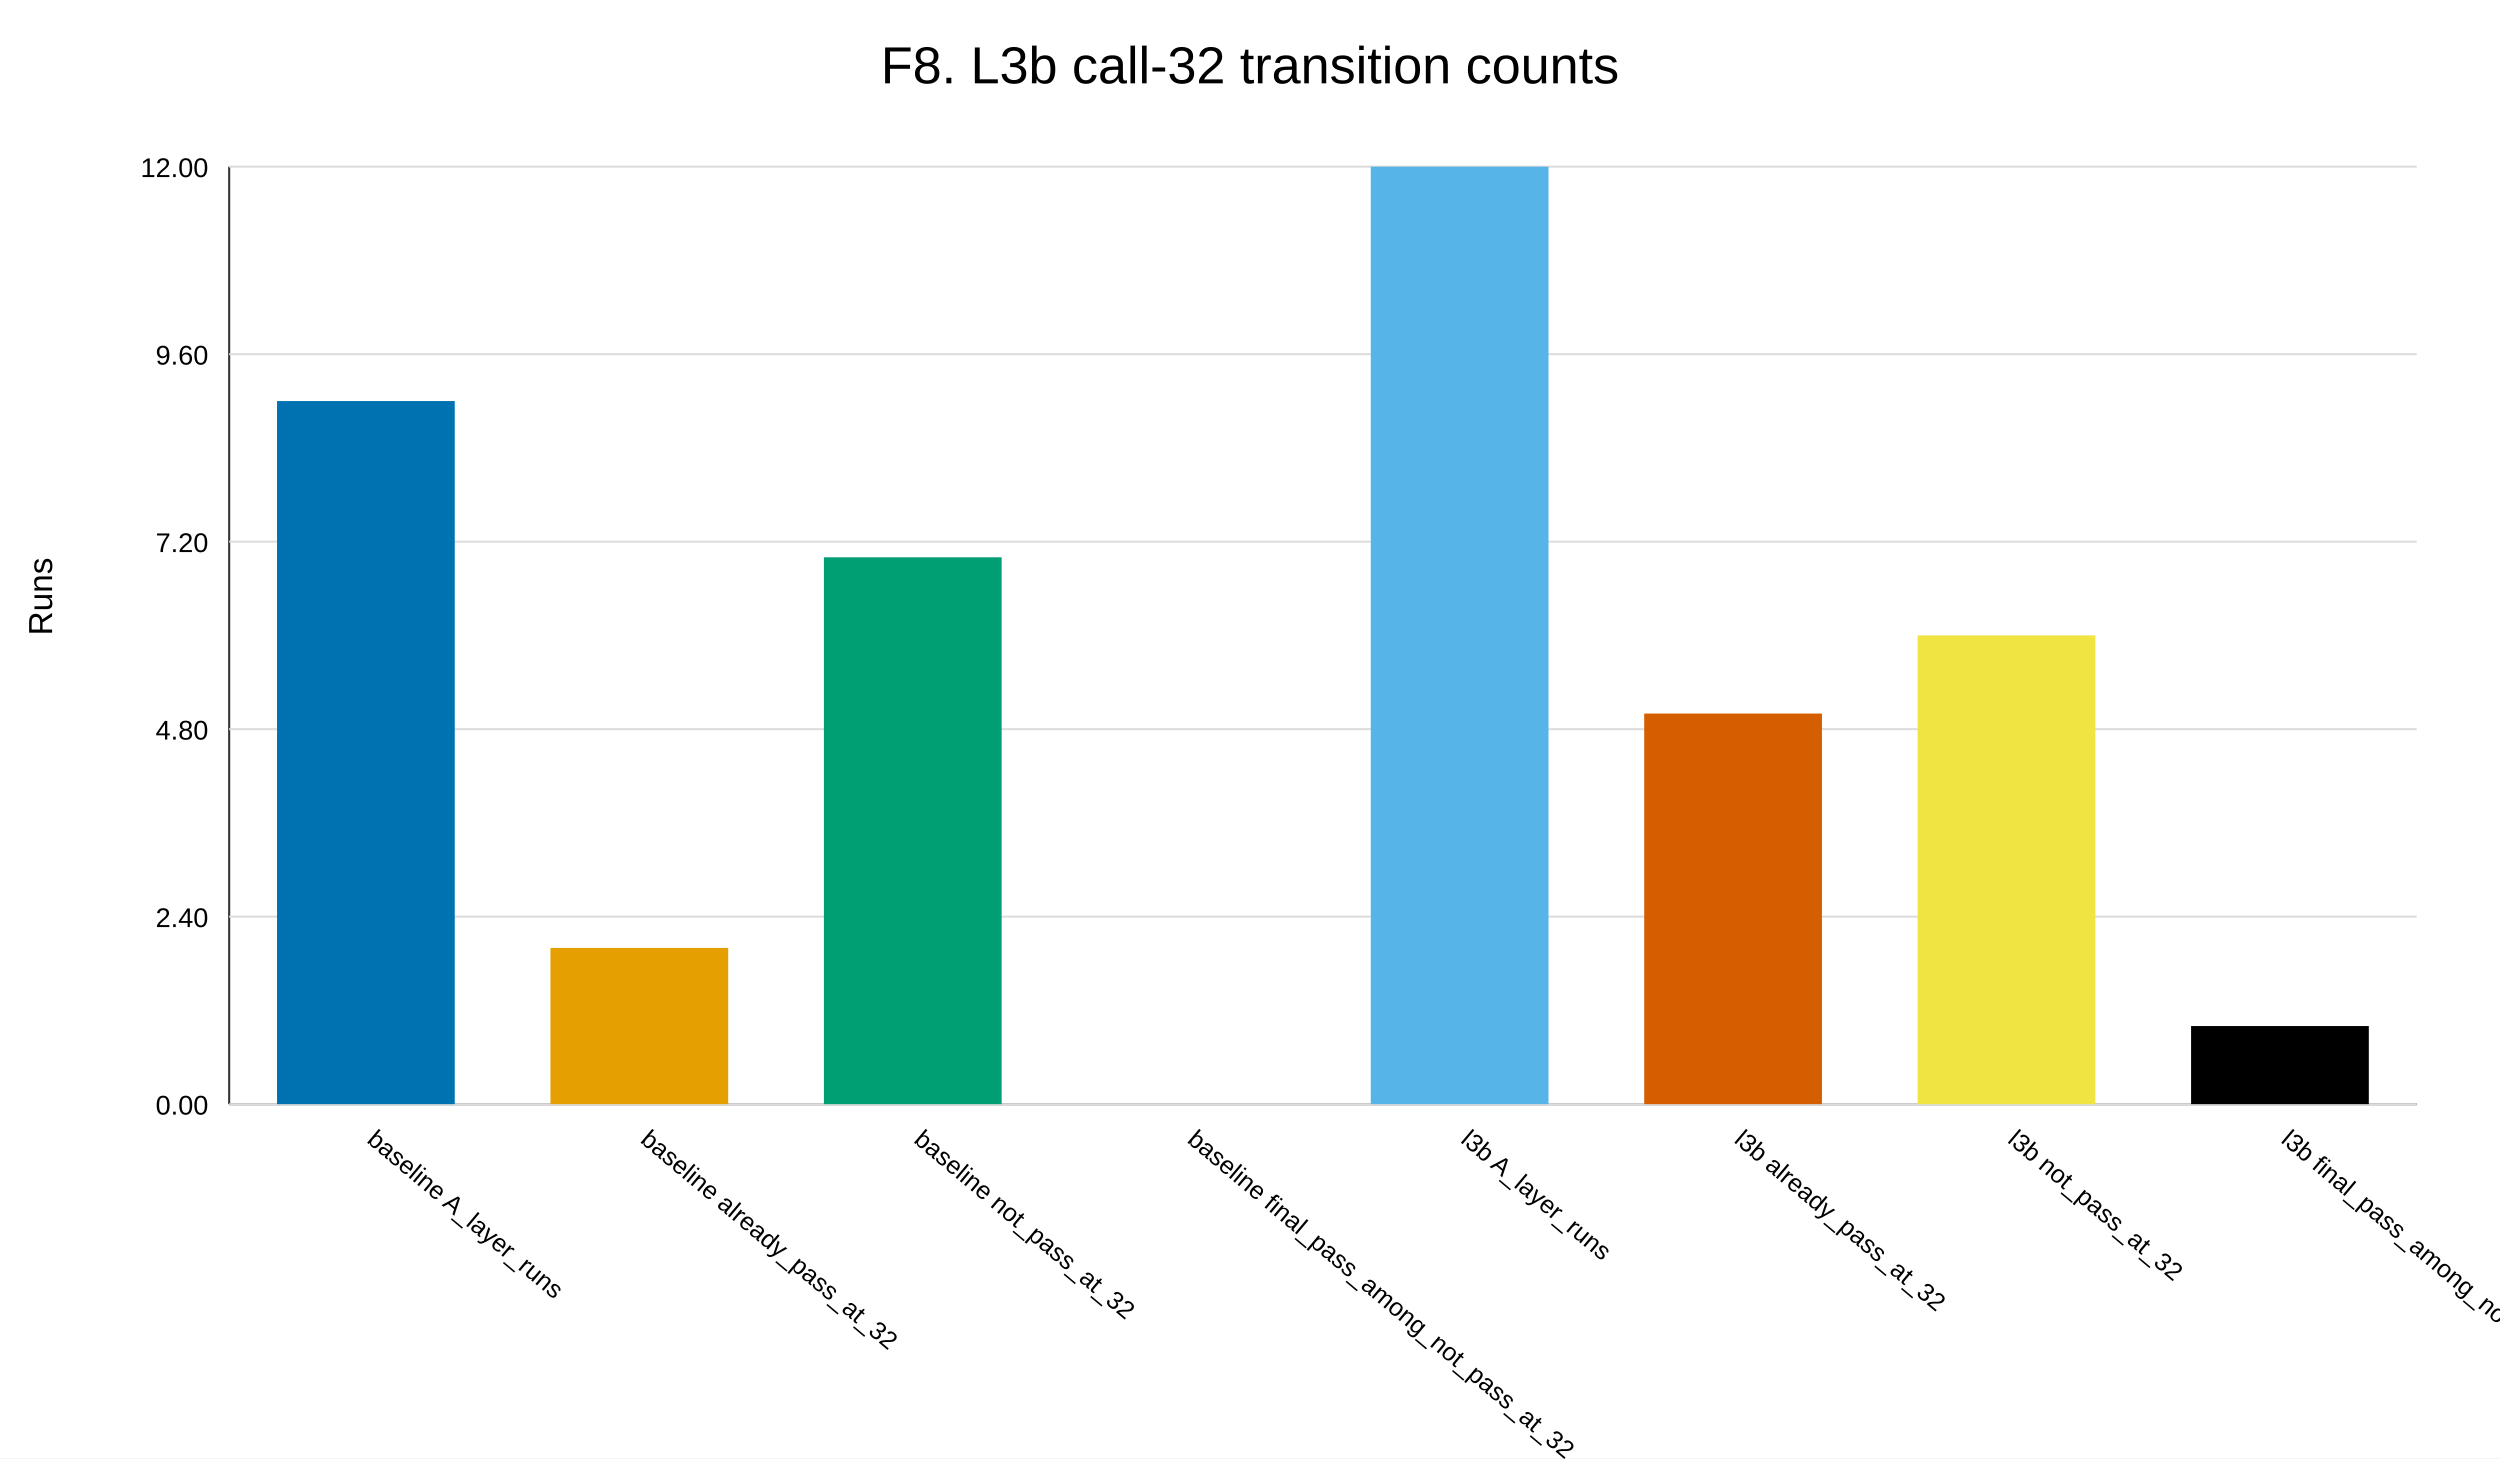
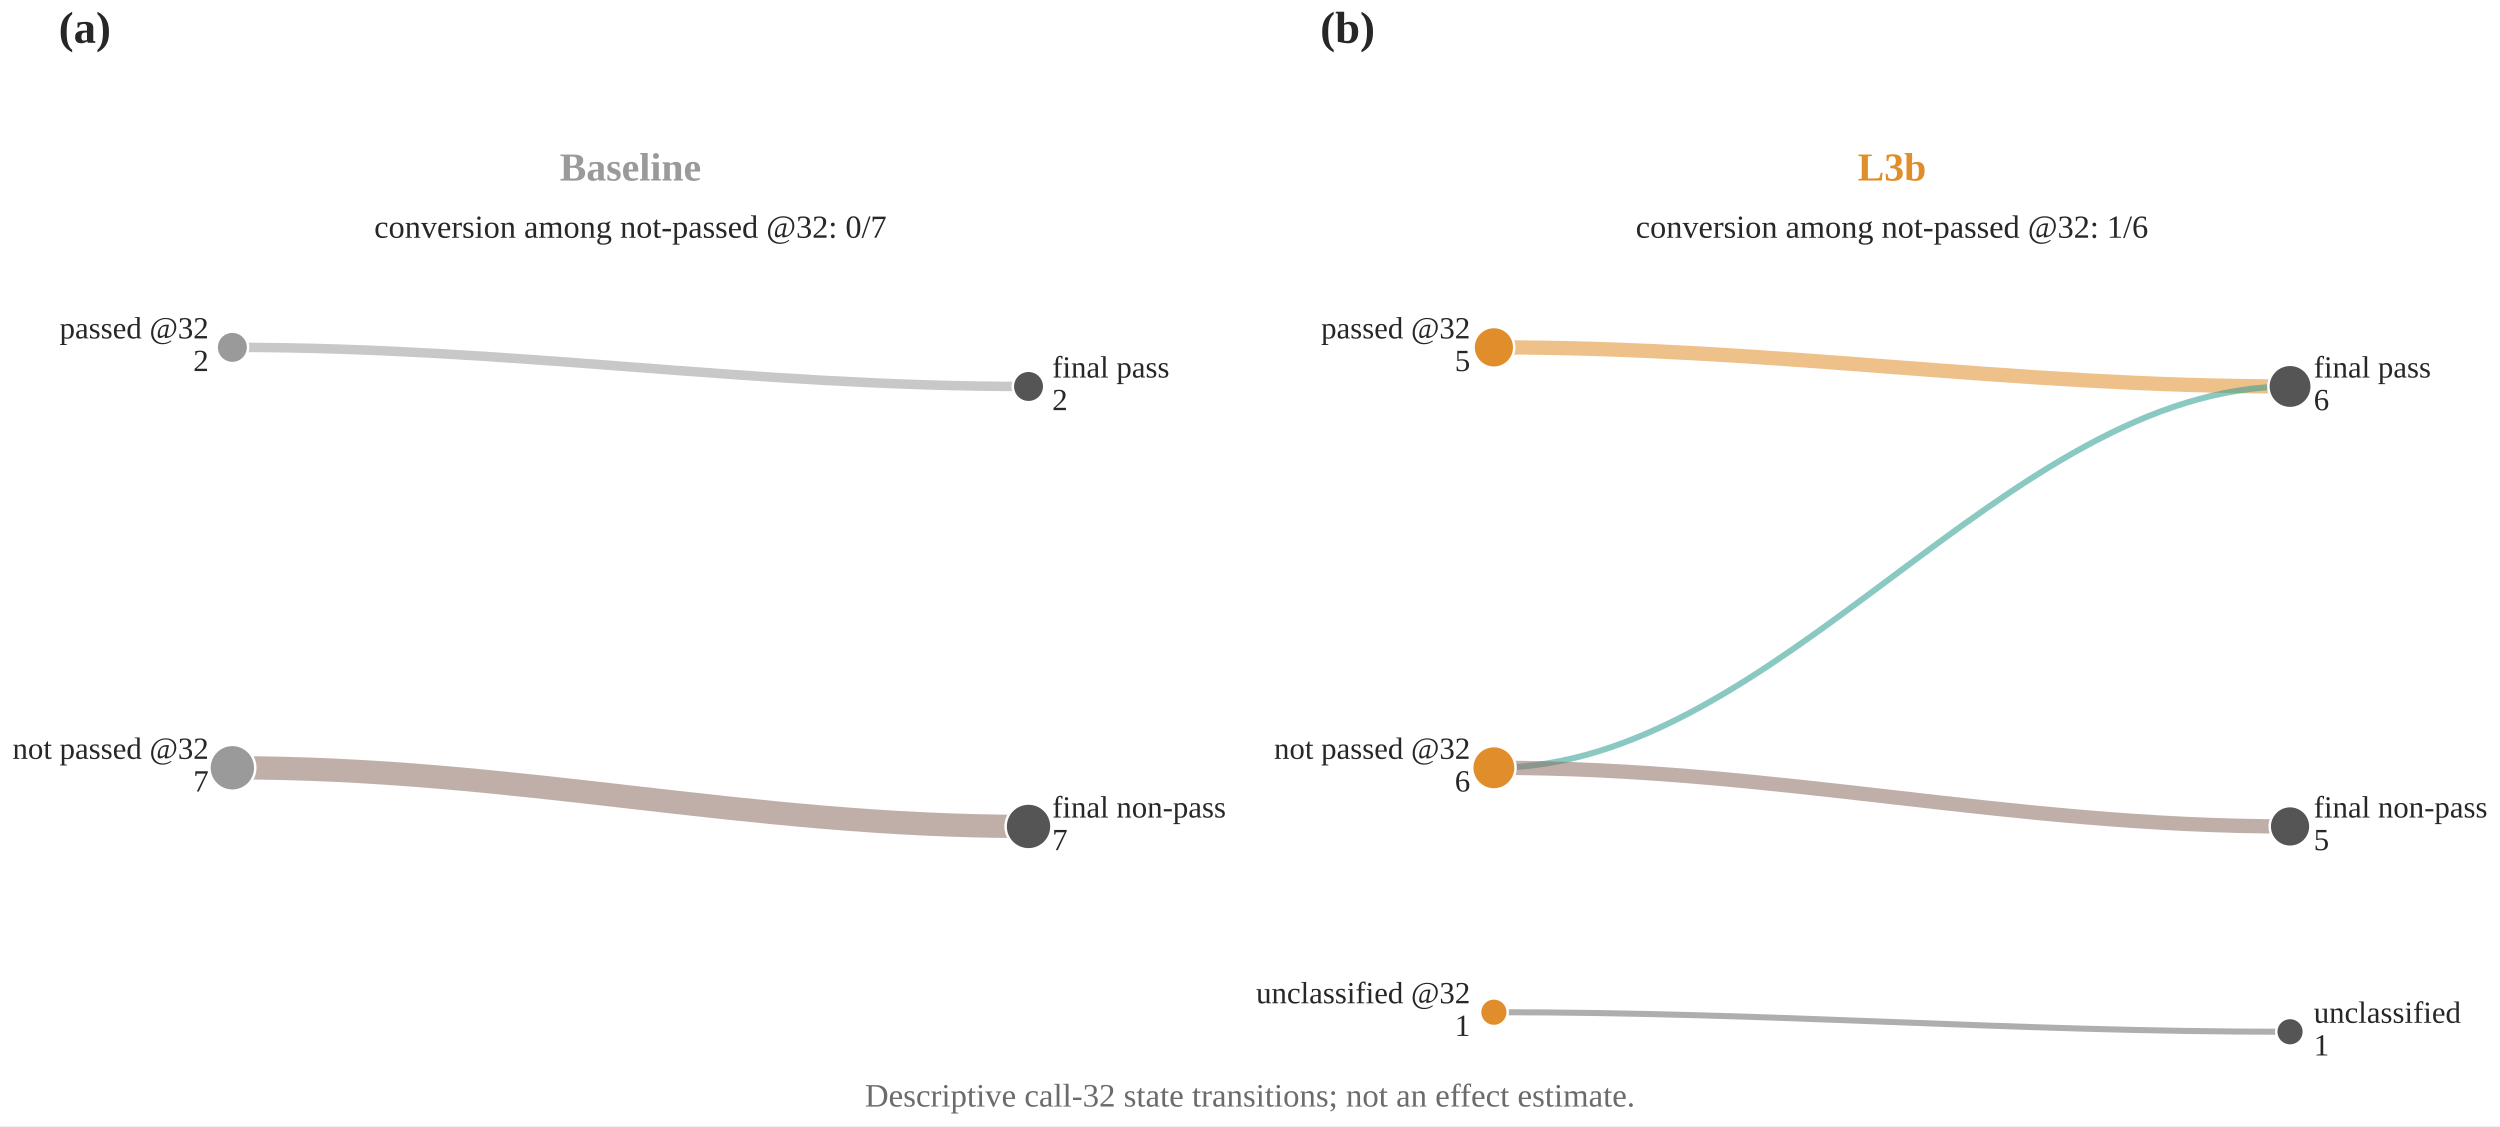
- <svg xmlns="http://www.w3.org/2000/svg" width="1200" height="700" viewBox="0 0 1200 700">
-   <rect width="100%" height="100%" fill="white" />
-   <text x="600.0" y="40" text-anchor="middle" font-family="Arial" font-size="25">F8. L3b call-32 transition counts</text>
-   <line x1="110" y1="80" x2="110" y2="530" stroke="#333" />
-   <line x1="110" y1="530" x2="1160" y2="530" stroke="#333" />
-   <text x="25" y="305.0" transform="rotate(-90 25 305.0)" font-family="Arial" font-size="16">Runs</text>
-   <line x1="110" y1="530.0" x2="1160" y2="530.0" stroke="#ddd" />
-   <text x="100" y="535.0" text-anchor="end" font-family="Arial" font-size="13">0.00</text>
-   <line x1="110" y1="440.0" x2="1160" y2="440.0" stroke="#ddd" />
-   <text x="100" y="445.0" text-anchor="end" font-family="Arial" font-size="13">2.40</text>
-   <line x1="110" y1="350.0" x2="1160" y2="350.0" stroke="#ddd" />
-   <text x="100" y="355.0" text-anchor="end" font-family="Arial" font-size="13">4.80</text>
-   <line x1="110" y1="260.0" x2="1160" y2="260.0" stroke="#ddd" />
-   <text x="100" y="265.0" text-anchor="end" font-family="Arial" font-size="13">7.20</text>
-   <line x1="110" y1="170" x2="1160" y2="170" stroke="#ddd" />
-   <text x="100" y="175" text-anchor="end" font-family="Arial" font-size="13">9.60</text>
-   <line x1="110" y1="80.0" x2="1160" y2="80.0" stroke="#ddd" />
-   <text x="100" y="85.0" text-anchor="end" font-family="Arial" font-size="13">12.00</text>
-   <rect x="132.969" y="192.5" width="85.312" height="337.5" fill="#0072B2" />
-   <text x="175.625" y="548" transform="rotate(40 175.625 548)" text-anchor="start" font-family="Arial" font-size="12">baseline A_layer_runs</text>
-   <rect x="264.219" y="455.0" width="85.312" height="75.0" fill="#E69F00" />
-   <text x="306.875" y="548" transform="rotate(40 306.875 548)" text-anchor="start" font-family="Arial" font-size="12">baseline already_pass_at_32</text>
-   <rect x="395.469" y="267.5" width="85.312" height="262.5" fill="#009E73" />
-   <text x="438.125" y="548" transform="rotate(40 438.125 548)" text-anchor="start" font-family="Arial" font-size="12">baseline not_pass_at_32</text>
-   <rect x="526.719" y="530.0" width="85.312" height="0.0" fill="#CC79A7" />
-   <text x="569.375" y="548" transform="rotate(40 569.375 548)" text-anchor="start" font-family="Arial" font-size="12">baseline final_pass_among_not_pass_at_32</text>
-   <rect x="657.969" y="80.0" width="85.312" height="450.0" fill="#56B4E9" />
-   <text x="700.625" y="548" transform="rotate(40 700.625 548)" text-anchor="start" font-family="Arial" font-size="12">l3b A_layer_runs</text>
-   <rect x="789.219" y="342.5" width="85.312" height="187.5" fill="#D55E00" />
-   <text x="831.875" y="548" transform="rotate(40 831.875 548)" text-anchor="start" font-family="Arial" font-size="12">l3b already_pass_at_32</text>
-   <rect x="920.469" y="305.0" width="85.312" height="225.0" fill="#F0E442" />
-   <text x="963.125" y="548" transform="rotate(40 963.125 548)" text-anchor="start" font-family="Arial" font-size="12">l3b not_pass_at_32</text>
-   <rect x="1051.719" y="492.5" width="85.312" height="37.5" fill="#000000" />
-   <text x="1094.375" y="548" transform="rotate(40 1094.375 548)" text-anchor="start" font-family="Arial" font-size="12">l3b final_pass_among_not_pass_at_32</text>
+ <svg xmlns="http://www.w3.org/2000/svg" xmlns:xlink="http://www.w3.org/1999/xlink" width="502.974pt" height="226.572pt" viewBox="0 0 502.974 226.572" version="1.1">
+   <defs>
+     <style type="text/css">*{stroke-linejoin: round; stroke-linecap: butt}</style>
+   </defs>
+   <g id="figure_1">
+     <g id="patch_1">
+       <path d="M 0 226.572 L 502.974 226.572 L 502.974 0 L 0 0 z " style="fill: #ffffff" />
+     </g>
+     <g id="axes_1">
+       <g id="patch_2">
+         <path d="M 46.75 69.885 C 103.956 69.885 149.721 77.754 206.927 77.754 " clip-path="url(#pb349a91034)" style="fill: none; opacity: 0.55; stroke: #9a9a9a; stroke-width: 1.911; stroke-linejoin: miter; stroke-linecap: round" />
+       </g>
+       <g id="patch_3">
+         <path d="M 46.75 154.471 C 103.956 154.471 149.721 166.273 206.927 166.273 " clip-path="url(#pb349a91034)" style="fill: none; opacity: 0.55; stroke: #8c6d62; stroke-width: 4.689; stroke-linejoin: miter; stroke-linecap: round" />
+       </g>
+       <g id="text_1">
+         <text style="font-size: 6.2px; font-family: 'Times New Roman', 'STIX Two Text', 'Liberation Serif', 'DejaVu Serif', serif; fill: #272727" transform="translate(11.99244 68.08574)">passed @32</text>
+         <text style="font-size: 6.2px; font-family: 'Times New Roman', 'STIX Two Text', 'Liberation Serif', 'DejaVu Serif', serif; fill: #272727" transform="translate(38.883 74.65205)">2</text>
+       </g>
+       <g id="text_2">
+         <text style="font-size: 6.2px; font-family: 'Times New Roman', 'STIX Two Text', 'Liberation Serif', 'DejaVu Serif', serif; fill: #272727" transform="translate(2.52 152.6711)">not passed @32</text>
+         <text style="font-size: 6.2px; font-family: 'Times New Roman', 'STIX Two Text', 'Liberation Serif', 'DejaVu Serif', serif; fill: #272727" transform="translate(38.883 159.2374)">7</text>
+       </g>
+       <g id="text_3">
+         <text style="font-size: 6.2px; font-family: 'Times New Roman', 'STIX Two Text', 'Liberation Serif', 'DejaVu Serif', serif; fill: #272727" transform="translate(211.6941 75.95415)">final pass</text>
+         <text style="font-size: 6.2px; font-family: 'Times New Roman', 'STIX Two Text', 'Liberation Serif', 'DejaVu Serif', serif; fill: #272727" transform="translate(211.6941 82.52046)">2</text>
+       </g>
+       <g id="text_4">
+         <text style="font-size: 6.2px; font-family: 'Times New Roman', 'STIX Two Text', 'Liberation Serif', 'DejaVu Serif', serif; fill: #272727" transform="translate(211.6941 164.4737)">final non-pass</text>
+         <text style="font-size: 6.2px; font-family: 'Times New Roman', 'STIX Two Text', 'Liberation Serif', 'DejaVu Serif', serif; fill: #272727" transform="translate(211.6941 171.04)">7</text>
+       </g>
+       <g id="text_5">
+         <text style="font-weight: 700; font-size: 8px; font-family: 'Times New Roman', 'STIX Two Text', 'Liberation Serif', 'DejaVu Serif', serif; text-anchor: middle; fill: #9a9a9a" x="126.839" y="36.326" transform="rotate(-0 126.8385 36.32552)">Baseline</text>
+       </g>
+       <g id="text_6">
+         <text style="font-size: 6.5px; font-family: 'Times New Roman', 'STIX Two Text', 'Liberation Serif', 'DejaVu Serif', serif; text-anchor: middle; fill: #272727" x="126.839" y="47.835" transform="rotate(-0 126.8385 47.83546)">conversion among not-passed @32: 0/7</text>
+       </g>
+       <g id="text_7">
+         <text style="font-weight: 700; font-size: 9px; font-family: 'Times New Roman', 'STIX Two Text', 'Liberation Serif', 'DejaVu Serif', serif; text-anchor: start; fill: #272727" x="11.816" y="8.615" transform="rotate(-0 11.81638 8.615215)">(a)</text>
+       </g>
+       <g id="PathCollection_1">
+         <defs>
+           <path id="md8cc6ce326" d="M 0 3.162 C 0.839 3.162 1.643 2.829 2.236 2.236 C 2.829 1.643 3.162 0.839 3.162 0 C 3.162 -0.839 2.829 -1.643 2.236 -2.236 C 1.643 -2.829 0.839 -3.162 0 -3.162 C -0.839 -3.162 -1.643 -2.829 -2.236 -2.236 C -2.829 -1.643 -3.162 -0.839 -3.162 0 C -3.162 0.839 -2.829 1.643 -2.236 2.236 C -1.643 2.829 -0.839 3.162 0 3.162 z " style="stroke: #ffffff; stroke-width: 0.5" />
+         </defs>
+         <g clip-path="url(#pb349a91034)">
+           <use xlink:href="#md8cc6ce326" x="46.75" y="69.885" style="fill: #9a9a9a; stroke: #ffffff; stroke-width: 0.5" />
+         </g>
+       </g>
+       <g id="PathCollection_2">
+         <defs>
+           <path id="m914479d20a" d="M 0 4.61 C 1.223 4.61 2.395 4.124 3.26 3.26 C 4.124 2.395 4.61 1.223 4.61 0 C 4.61 -1.223 4.124 -2.395 3.26 -3.26 C 2.395 -4.124 1.223 -4.61 0 -4.61 C -1.223 -4.61 -2.395 -4.124 -3.26 -3.26 C -4.124 -2.395 -4.61 -1.223 -4.61 0 C -4.61 1.223 -4.124 2.395 -3.26 3.26 C -2.395 4.124 -1.223 4.61 0 4.61 z " style="stroke: #ffffff; stroke-width: 0.5" />
+         </defs>
+         <g clip-path="url(#pb349a91034)">
+           <use xlink:href="#m914479d20a" x="46.75" y="154.471" style="fill: #9a9a9a; stroke: #ffffff; stroke-width: 0.5" />
+         </g>
+       </g>
+       <g id="PathCollection_3">
+         <defs>
+           <path id="m9d41a8d7b2" d="M 0 3.162 C 0.839 3.162 1.643 2.829 2.236 2.236 C 2.829 1.643 3.162 0.839 3.162 0 C 3.162 -0.839 2.829 -1.643 2.236 -2.236 C 1.643 -2.829 0.839 -3.162 0 -3.162 C -0.839 -3.162 -1.643 -2.829 -2.236 -2.236 C -2.829 -1.643 -3.162 -0.839 -3.162 0 C -3.162 0.839 -2.829 1.643 -2.236 2.236 C -1.643 2.829 -0.839 3.162 0 3.162 z " style="stroke: #ffffff; stroke-width: 0.5" />
+         </defs>
+         <g clip-path="url(#pb349a91034)">
+           <use xlink:href="#m9d41a8d7b2" x="206.927" y="77.754" style="fill: #555555; stroke: #ffffff; stroke-width: 0.5" />
+         </g>
+       </g>
+       <g id="PathCollection_4">
+         <defs>
+           <path id="ma80d9678b4" d="M 0 4.61 C 1.223 4.61 2.395 4.124 3.26 3.26 C 4.124 2.395 4.61 1.223 4.61 0 C 4.61 -1.223 4.124 -2.395 3.26 -3.26 C 2.395 -4.124 1.223 -4.61 0 -4.61 C -1.223 -4.61 -2.395 -4.124 -3.26 -3.26 C -4.124 -2.395 -4.61 -1.223 -4.61 0 C -4.61 1.223 -4.124 2.395 -3.26 3.26 C -2.395 4.124 -1.223 4.61 0 4.61 z " style="stroke: #ffffff; stroke-width: 0.5" />
+         </defs>
+         <g clip-path="url(#pb349a91034)">
+           <use xlink:href="#ma80d9678b4" x="206.927" y="166.273" style="fill: #555555; stroke: #ffffff; stroke-width: 0.5" />
+         </g>
+       </g>
+     </g>
+     <g id="axes_2">
+       <g id="patch_4">
+         <path d="M 300.556 69.885 C 357.762 69.885 403.527 77.754 460.733 77.754 " clip-path="url(#pd7fd585da2)" style="fill: none; opacity: 0.55; stroke: #e08e2b; stroke-width: 2.883; stroke-linejoin: miter; stroke-linecap: round" />
+       </g>
+       <g id="patch_5">
+         <path d="M 300.556 154.471 C 357.762 154.471 403.527 77.754 460.733 77.754 " clip-path="url(#pd7fd585da2)" style="fill: none; opacity: 0.55; stroke: #2a9d8f; stroke-width: 1.217; stroke-linejoin: miter; stroke-linecap: round" />
+       </g>
+       <g id="patch_6">
+         <path d="M 300.556 154.471 C 357.762 154.471 403.527 166.273 460.733 166.273 " clip-path="url(#pd7fd585da2)" style="fill: none; opacity: 0.55; stroke: #8c6d62; stroke-width: 2.883; stroke-linejoin: miter; stroke-linecap: round" />
+       </g>
+       <g id="patch_7">
+         <path d="M 300.556 203.648 C 357.762 203.648 403.527 207.582 460.733 207.582 " clip-path="url(#pd7fd585da2)" style="fill: none; opacity: 0.55; stroke: #6b6b6b; stroke-width: 1.217; stroke-linejoin: miter; stroke-linecap: round" />
+       </g>
+       <g id="text_8">
+         <text style="font-size: 6.2px; font-family: 'Times New Roman', 'STIX Two Text', 'Liberation Serif', 'DejaVu Serif', serif; fill: #272727" transform="translate(265.7982 68.08574)">passed @32</text>
+         <text style="font-size: 6.2px; font-family: 'Times New Roman', 'STIX Two Text', 'Liberation Serif', 'DejaVu Serif', serif; fill: #272727" transform="translate(292.6888 74.65205)">5</text>
+       </g>
+       <g id="text_9">
+         <text style="font-size: 6.2px; font-family: 'Times New Roman', 'STIX Two Text', 'Liberation Serif', 'DejaVu Serif', serif; fill: #272727" transform="translate(256.3258 152.6711)">not passed @32</text>
+         <text style="font-size: 6.2px; font-family: 'Times New Roman', 'STIX Two Text', 'Liberation Serif', 'DejaVu Serif', serif; fill: #272727" transform="translate(292.6888 159.2374)">6</text>
+       </g>
+       <g id="text_10">
+         <text style="font-size: 6.2px; font-family: 'Times New Roman', 'STIX Two Text', 'Liberation Serif', 'DejaVu Serif', serif; fill: #272727" transform="translate(465.4998 75.95415)">final pass</text>
+         <text style="font-size: 6.2px; font-family: 'Times New Roman', 'STIX Two Text', 'Liberation Serif', 'DejaVu Serif', serif; fill: #272727" transform="translate(465.4998 82.52046)">6</text>
+       </g>
+       <g id="text_11">
+         <text style="font-size: 6.2px; font-family: 'Times New Roman', 'STIX Two Text', 'Liberation Serif', 'DejaVu Serif', serif; fill: #272727" transform="translate(465.4998 164.4737)">final non-pass</text>
+         <text style="font-size: 6.2px; font-family: 'Times New Roman', 'STIX Two Text', 'Liberation Serif', 'DejaVu Serif', serif; fill: #272727" transform="translate(465.4998 171.04)">5</text>
+       </g>
+       <g id="text_12">
+         <text style="font-size: 6.2px; font-family: 'Times New Roman', 'STIX Two Text', 'Liberation Serif', 'DejaVu Serif', serif; fill: #272727" transform="translate(252.7142 201.8486)">unclassified @32</text>
+         <text style="font-size: 6.2px; font-family: 'Times New Roman', 'STIX Two Text', 'Liberation Serif', 'DejaVu Serif', serif; fill: #272727" transform="translate(292.6888 208.4149)">1</text>
+       </g>
+       <g id="text_13">
+         <text style="font-size: 6.2px; font-family: 'Times New Roman', 'STIX Two Text', 'Liberation Serif', 'DejaVu Serif', serif; fill: #272727" transform="translate(465.4998 205.7828)">unclassified</text>
+         <text style="font-size: 6.2px; font-family: 'Times New Roman', 'STIX Two Text', 'Liberation Serif', 'DejaVu Serif', serif; fill: #272727" transform="translate(465.4998 212.3492)">1</text>
+       </g>
+       <g id="text_14">
+         <text style="font-weight: 700; font-size: 8px; font-family: 'Times New Roman', 'STIX Two Text', 'Liberation Serif', 'DejaVu Serif', serif; text-anchor: middle; fill: #e08e2b" x="380.644" y="36.323" transform="rotate(-0 380.6443 36.32325)">L3b</text>
+       </g>
+       <g id="text_15">
+         <text style="font-size: 6.5px; font-family: 'Times New Roman', 'STIX Two Text', 'Liberation Serif', 'DejaVu Serif', serif; text-anchor: middle; fill: #272727" x="380.644" y="47.835" transform="rotate(-0 380.6443 47.83546)">conversion among not-passed @32: 1/6</text>
+       </g>
+       <g id="text_16">
+         <text style="font-weight: 700; font-size: 9px; font-family: 'Times New Roman', 'STIX Two Text', 'Liberation Serif', 'DejaVu Serif', serif; text-anchor: start; fill: #272727" x="265.622" y="8.615" transform="rotate(-0 265.6221 8.615215)">(b)</text>
+       </g>
+       <g id="PathCollection_5">
+         <defs>
+           <path id="med890c961d" d="M 0 4.093 C 1.085 4.093 2.126 3.661 2.894 2.894 C 3.661 2.126 4.093 1.085 4.093 0 C 4.093 -1.085 3.661 -2.126 2.894 -2.894 C 2.126 -3.661 1.085 -4.093 0 -4.093 C -1.085 -4.093 -2.126 -3.661 -2.894 -2.894 C -3.661 -2.126 -4.093 -1.085 -4.093 0 C -4.093 1.085 -3.661 2.126 -2.894 2.894 C -2.126 3.661 -1.085 4.093 0 4.093 z " style="stroke: #ffffff; stroke-width: 0.5" />
+         </defs>
+         <g clip-path="url(#pd7fd585da2)">
+           <use xlink:href="#med890c961d" x="300.556" y="69.885" style="fill: #e08e2b; stroke: #ffffff; stroke-width: 0.5" />
+         </g>
+       </g>
+       <g id="PathCollection_6">
+         <defs>
+           <path id="m75fe2af449" d="M 0 4.359 C 1.156 4.359 2.265 3.9 3.082 3.082 C 3.9 2.265 4.359 1.156 4.359 0 C 4.359 -1.156 3.9 -2.265 3.082 -3.082 C 2.265 -3.9 1.156 -4.359 0 -4.359 C -1.156 -4.359 -2.265 -3.9 -3.082 -3.082 C -3.9 -2.265 -4.359 -1.156 -4.359 0 C -4.359 1.156 -3.9 2.265 -3.082 3.082 C -2.265 3.9 -1.156 4.359 0 4.359 z " style="stroke: #ffffff; stroke-width: 0.5" />
+         </defs>
+         <g clip-path="url(#pd7fd585da2)">
+           <use xlink:href="#m75fe2af449" x="300.556" y="154.471" style="fill: #e08e2b; stroke: #ffffff; stroke-width: 0.5" />
+         </g>
+       </g>
+       <g id="PathCollection_7">
+         <defs>
+           <path id="m7adb6b1d0b" d="M 0 4.359 C 1.156 4.359 2.265 3.9 3.082 3.082 C 3.9 2.265 4.359 1.156 4.359 0 C 4.359 -1.156 3.9 -2.265 3.082 -3.082 C 2.265 -3.9 1.156 -4.359 0 -4.359 C -1.156 -4.359 -2.265 -3.9 -3.082 -3.082 C -3.9 -2.265 -4.359 -1.156 -4.359 0 C -4.359 1.156 -3.9 2.265 -3.082 3.082 C -2.265 3.9 -1.156 4.359 0 4.359 z " style="stroke: #ffffff; stroke-width: 0.5" />
+         </defs>
+         <g clip-path="url(#pd7fd585da2)">
+           <use xlink:href="#m7adb6b1d0b" x="460.733" y="77.754" style="fill: #555555; stroke: #ffffff; stroke-width: 0.5" />
+         </g>
+       </g>
+       <g id="PathCollection_8">
+         <defs>
+           <path id="m9b1200e397" d="M 0 4.093 C 1.085 4.093 2.126 3.661 2.894 2.894 C 3.661 2.126 4.093 1.085 4.093 0 C 4.093 -1.085 3.661 -2.126 2.894 -2.894 C 2.126 -3.661 1.085 -4.093 0 -4.093 C -1.085 -4.093 -2.126 -3.661 -2.894 -2.894 C -3.661 -2.126 -4.093 -1.085 -4.093 0 C -4.093 1.085 -3.661 2.126 -2.894 2.894 C -2.126 3.661 -1.085 4.093 0 4.093 z " style="stroke: #ffffff; stroke-width: 0.5" />
+         </defs>
+         <g clip-path="url(#pd7fd585da2)">
+           <use xlink:href="#m9b1200e397" x="460.733" y="166.273" style="fill: #555555; stroke: #ffffff; stroke-width: 0.5" />
+         </g>
+       </g>
+       <g id="PathCollection_9">
+         <defs>
+           <path id="mb20c228e8f" d="M 0 2.784 C 0.738 2.784 1.446 2.491 1.969 1.969 C 2.491 1.446 2.784 0.738 2.784 0 C 2.784 -0.738 2.491 -1.446 1.969 -1.969 C 1.446 -2.491 0.738 -2.784 0 -2.784 C -0.738 -2.784 -1.446 -2.491 -1.969 -1.969 C -2.491 -1.446 -2.784 -0.738 -2.784 0 C -2.784 0.738 -2.491 1.446 -1.969 1.969 C -1.446 2.491 -0.738 2.784 0 2.784 z " style="stroke: #ffffff; stroke-width: 0.5" />
+         </defs>
+         <g clip-path="url(#pd7fd585da2)">
+           <use xlink:href="#mb20c228e8f" x="300.556" y="203.648" style="fill: #e08e2b; stroke: #ffffff; stroke-width: 0.5" />
+         </g>
+       </g>
+       <g id="PathCollection_10">
+         <defs>
+           <path id="ma632a0d3b1" d="M 0 2.784 C 0.738 2.784 1.446 2.491 1.969 1.969 C 2.491 1.446 2.784 0.738 2.784 0 C 2.784 -0.738 2.491 -1.446 1.969 -1.969 C 1.446 -2.491 0.738 -2.784 0 -2.784 C -0.738 -2.784 -1.446 -2.491 -1.969 -1.969 C -2.491 -1.446 -2.784 -0.738 -2.784 0 C -2.784 0.738 -2.491 1.446 -1.969 1.969 C -1.446 2.491 -0.738 2.784 0 2.784 z " style="stroke: #ffffff; stroke-width: 0.5" />
+         </defs>
+         <g clip-path="url(#pd7fd585da2)">
+           <use xlink:href="#ma632a0d3b1" x="460.733" y="207.582" style="fill: #555555; stroke: #ffffff; stroke-width: 0.5" />
+         </g>
+       </g>
+     </g>
+     <g id="text_17">
+       <text style="font-size: 6.6px; font-family: 'Times New Roman', 'STIX Two Text', 'Liberation Serif', 'DejaVu Serif', serif; text-anchor: middle; fill: #6b6b6b" x="251.487" y="222.627" transform="rotate(-0 251.4871 222.6271)">Descriptive call-32 state transitions; not an effect estimate.</text>
+     </g>
+   </g>
+   <defs>
+     <clipPath id="pb349a91034">
+       <rect x="16.24" y="18.741" width="221.196" height="204.579" />
+     </clipPath>
+     <clipPath id="pd7fd585da2">
+       <rect x="270.046" y="18.741" width="221.196" height="204.579" />
+     </clipPath>
+   </defs>
</svg>
